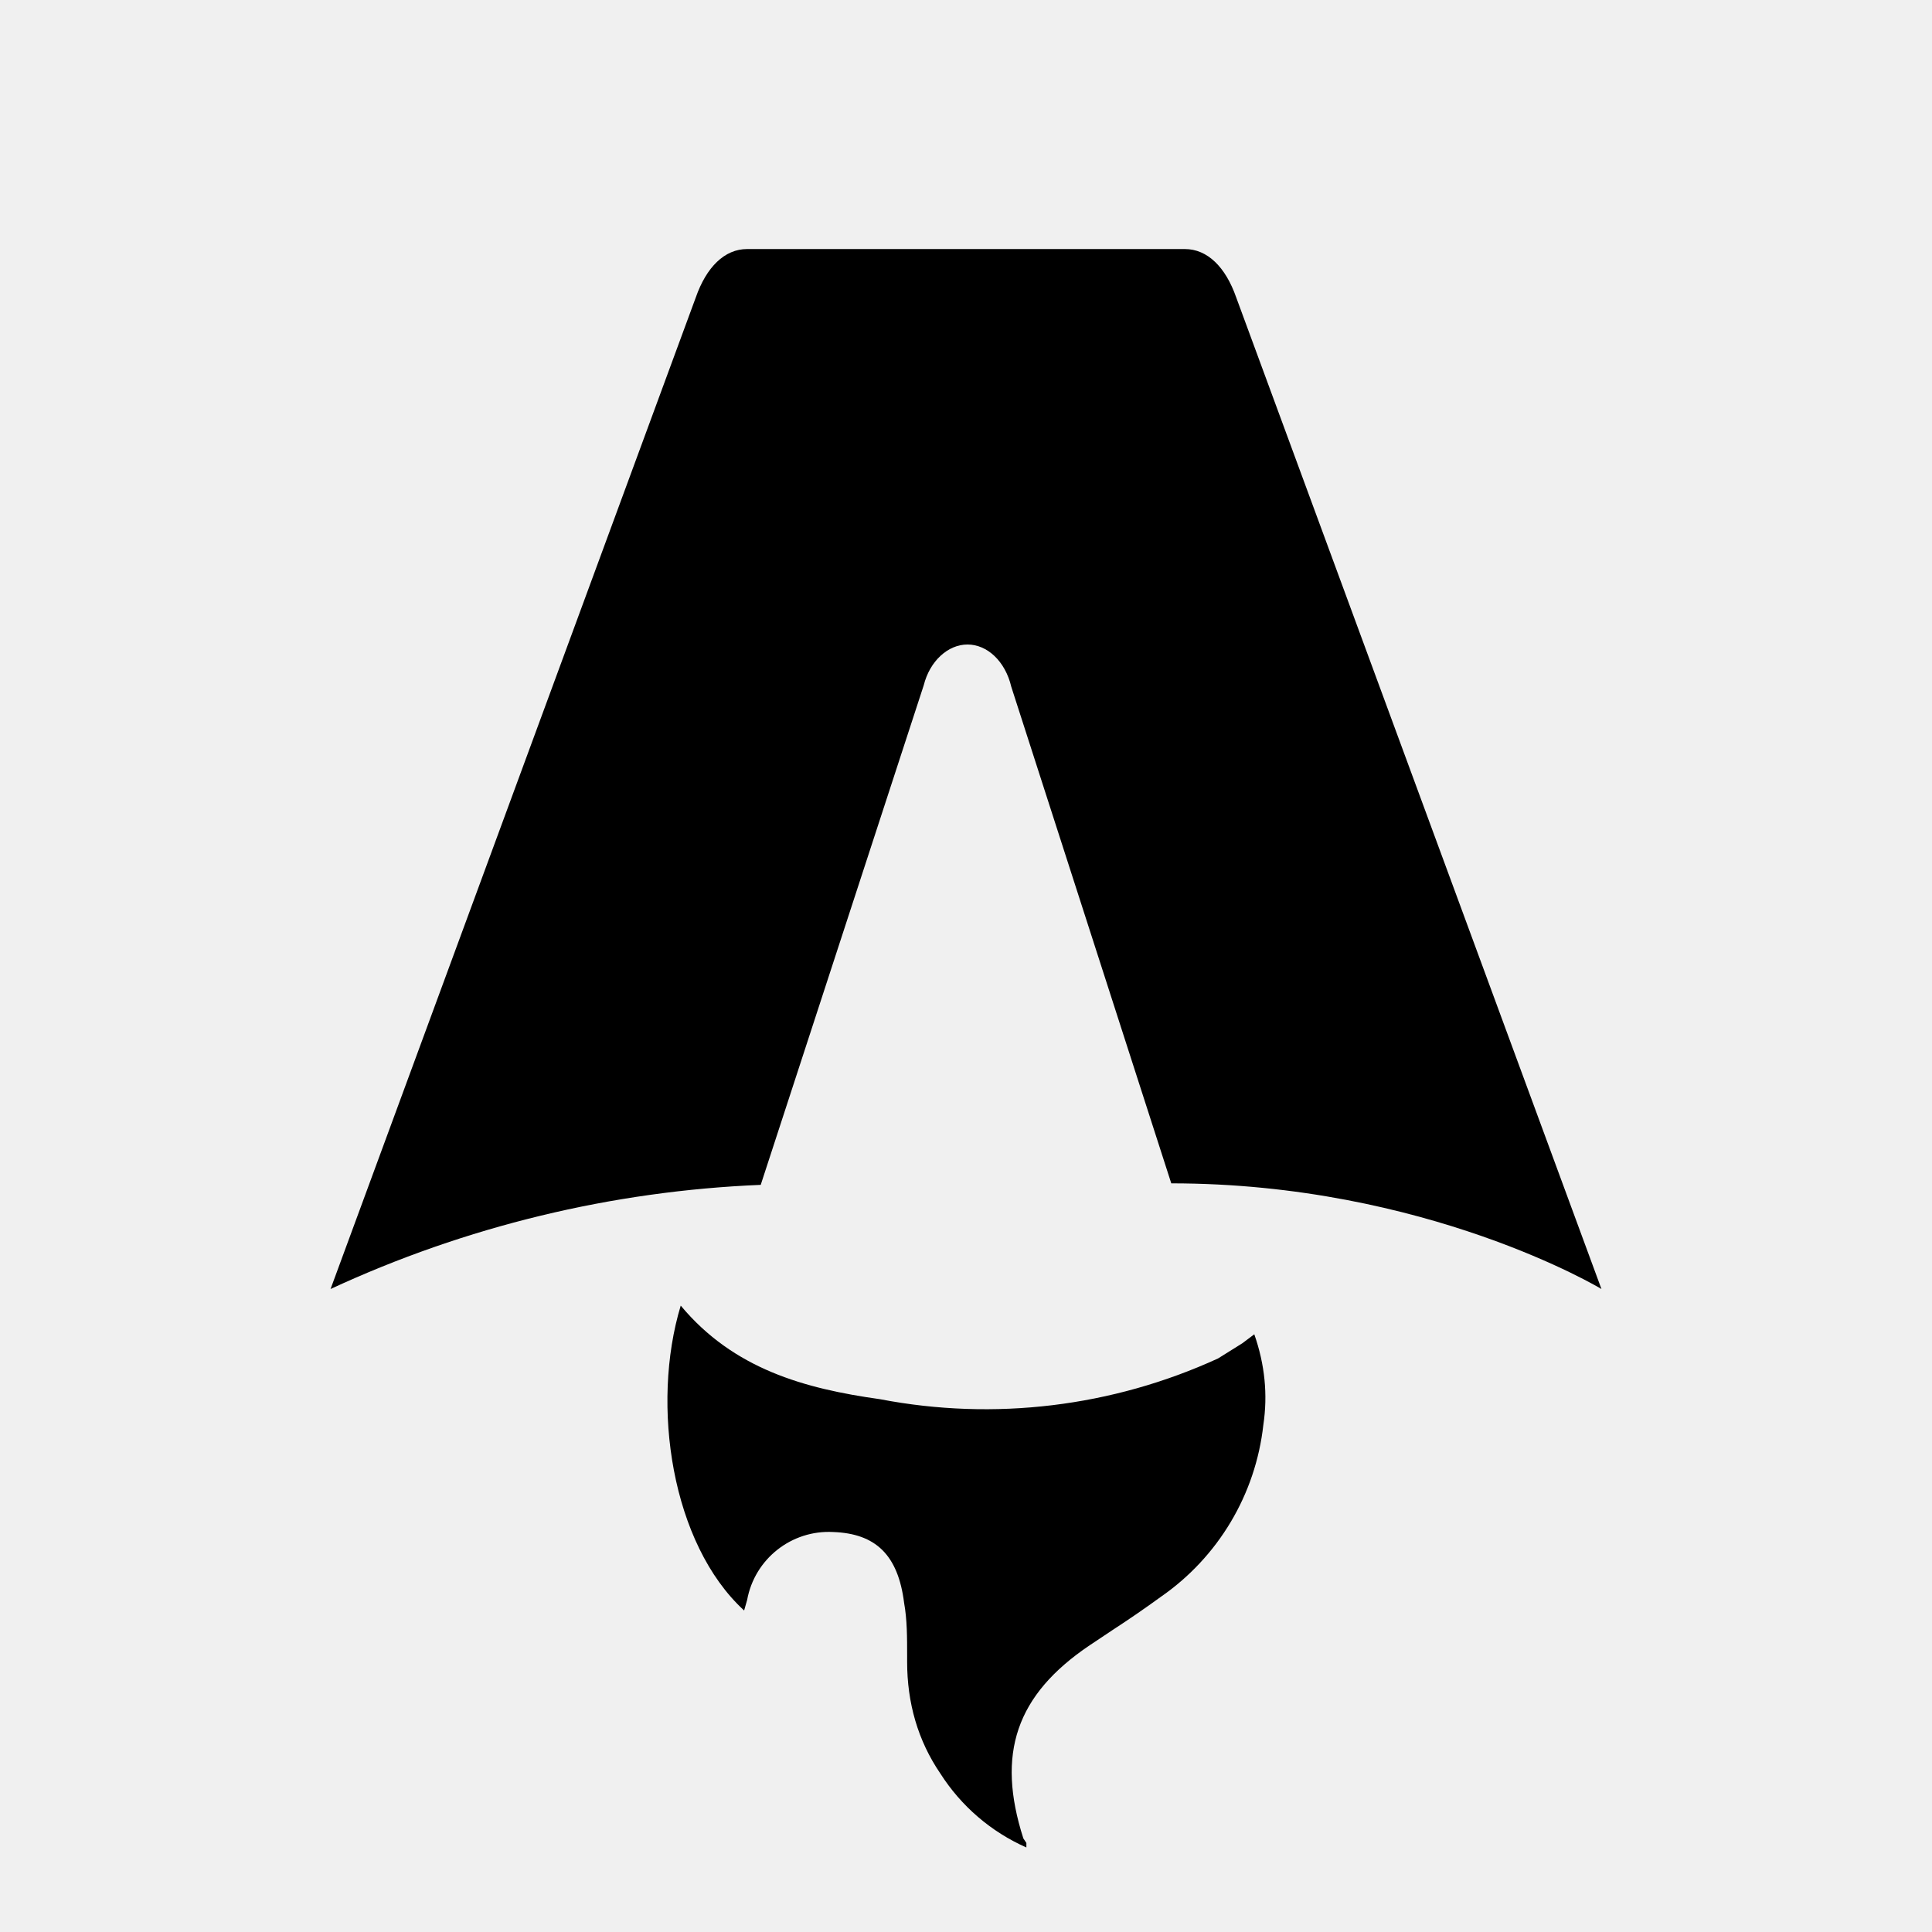
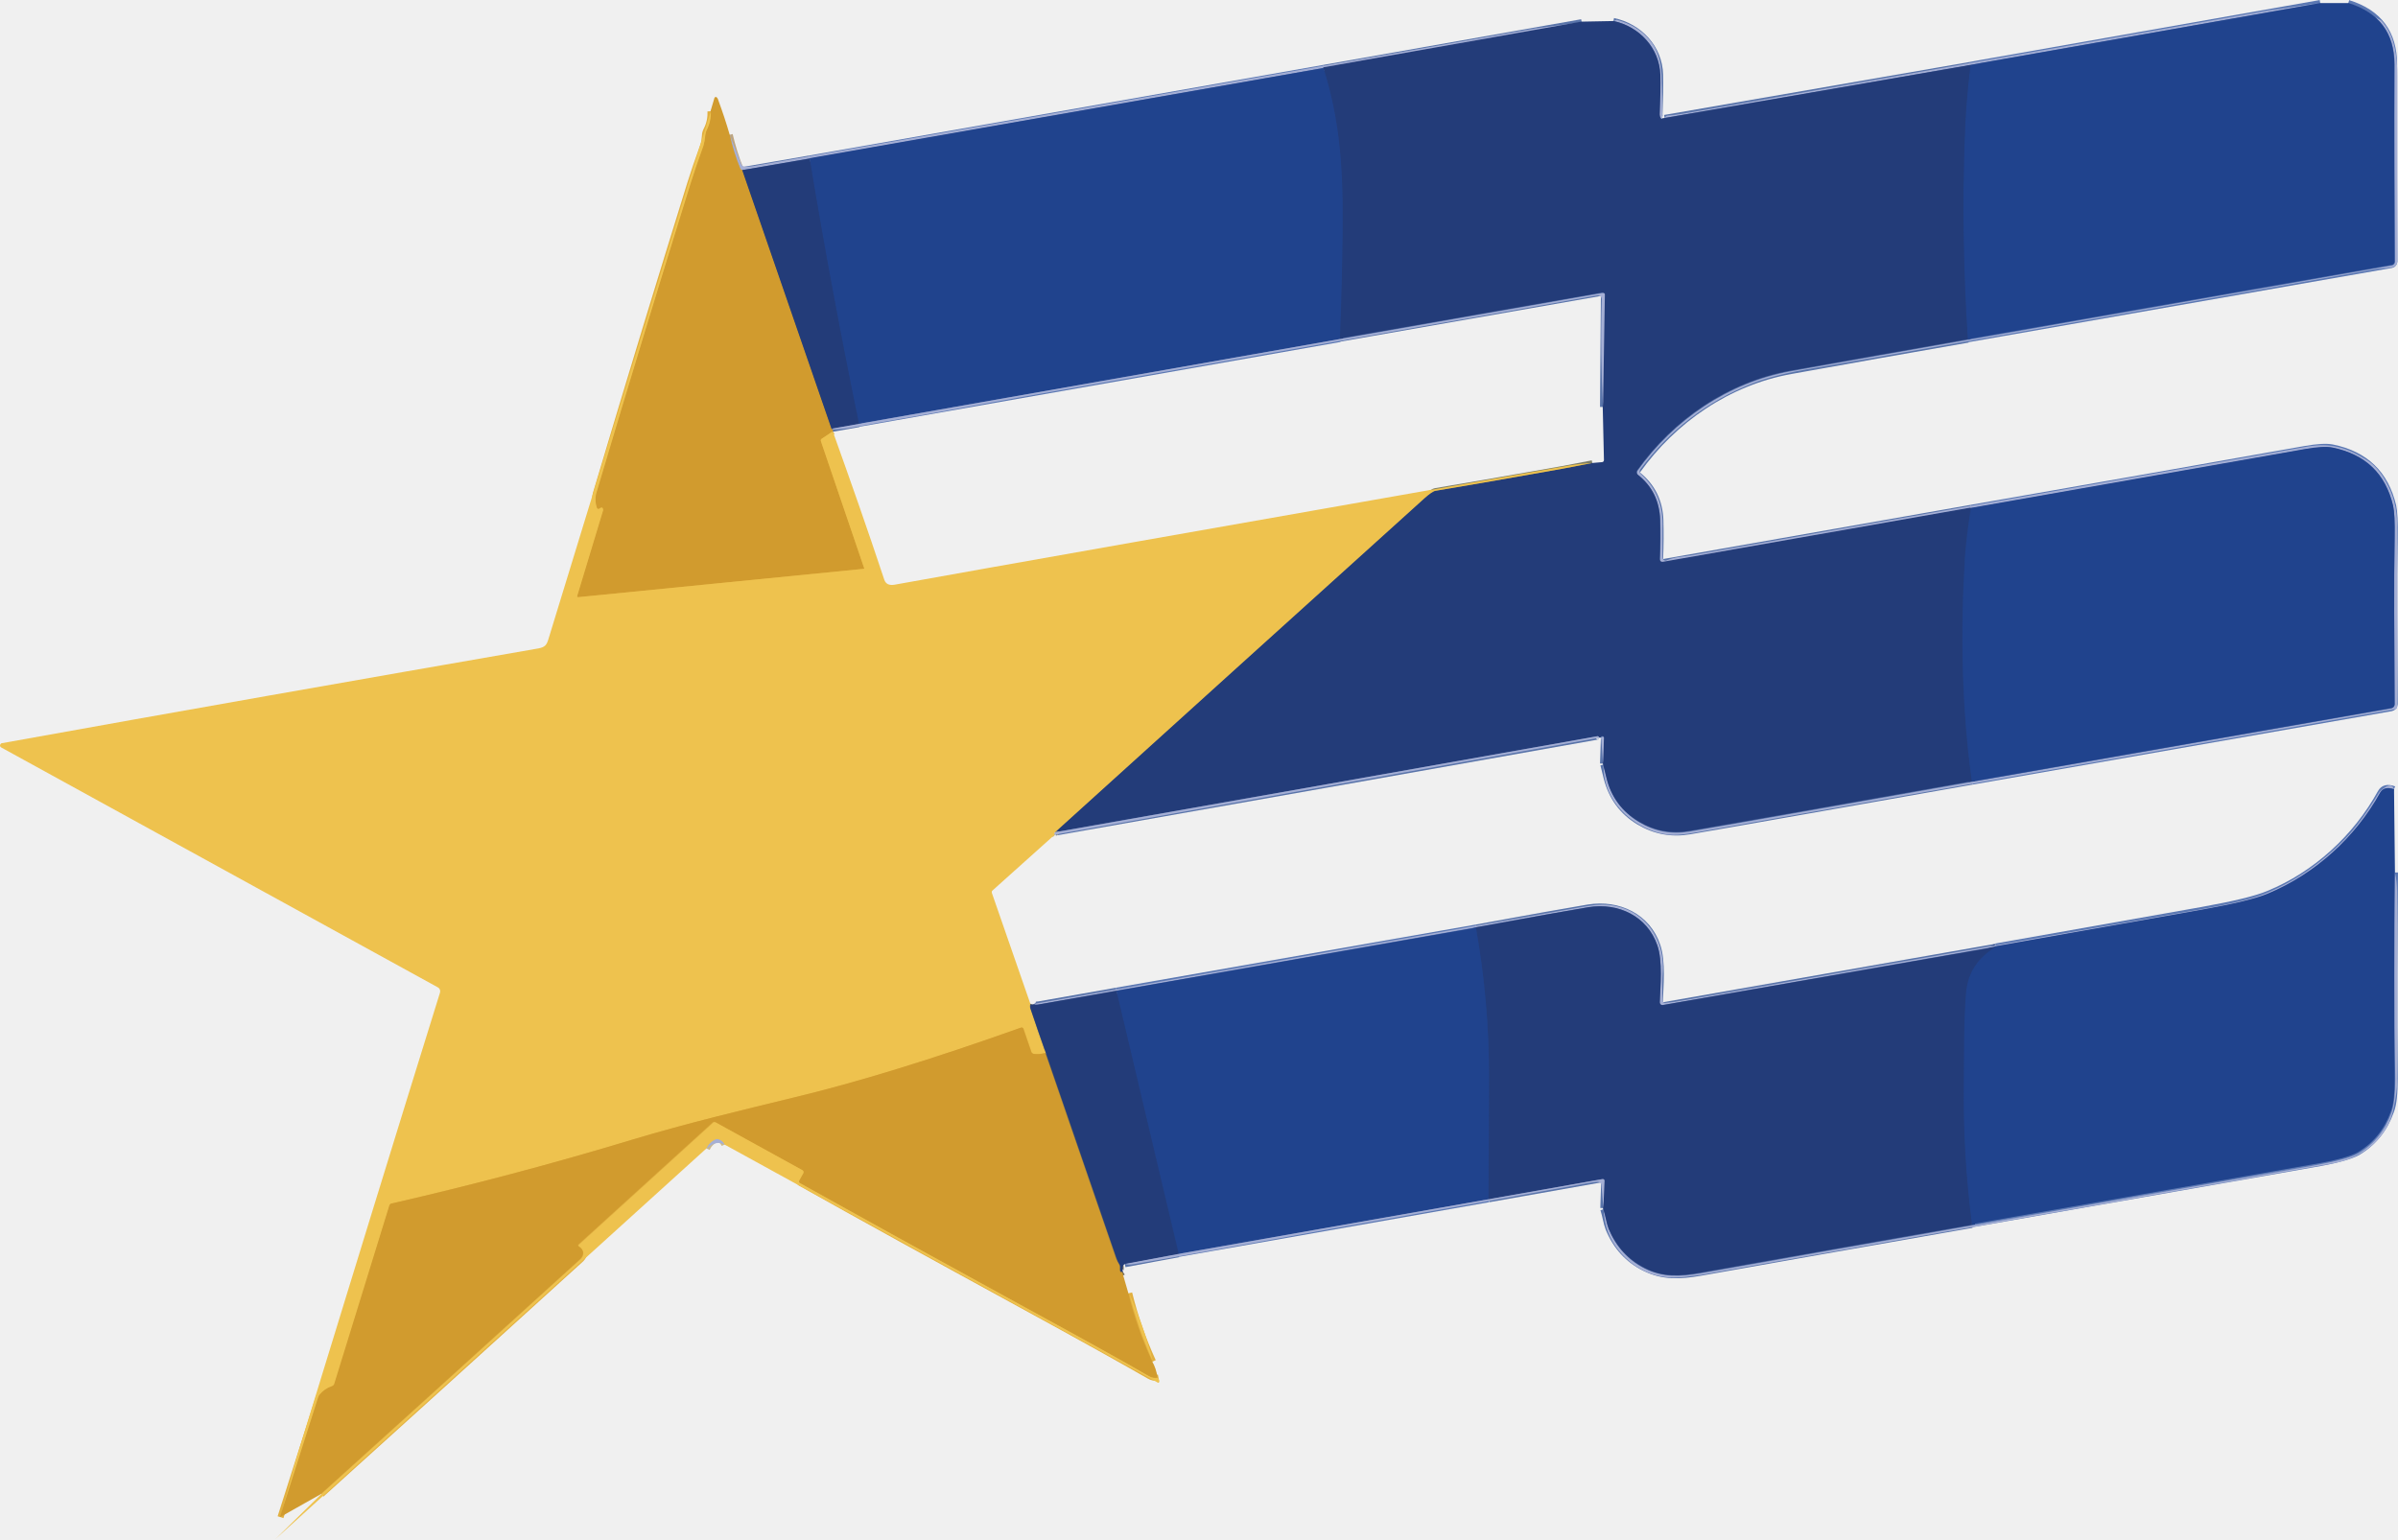
- <svg xmlns="http://www.w3.org/2000/svg" fill="none" viewBox="0 0 128 128">
-   <path d="M50.4 78.5a75.1 75.1 0 0 0-28.5 6.9l24.2-65.7c.7-2 1.9-3.2 3.4-3.2h29c1.5 0 2.7 1.2 3.4 3.2l24.2 65.7s-11.6-7-28.5-7L67 45.5c-.4-1.7-1.6-2.8-2.9-2.8-1.3 0-2.5 1.1-2.9 2.7L50.4 78.5Zm-1.1 28.2Zm-4.2-20.2c-2 6.6-.6 15.8 4.2 20.2a17.5 17.5 0 0 1 .2-.7 5.5 5.5 0 0 1 5.7-4.5c2.8.1 4.3 1.5 4.7 4.7.2 1.1.2 2.3.2 3.5v.4c0 2.7.7 5.2 2.2 7.4a13 13 0 0 0 5.7 4.9v-.3l-.2-.3c-1.8-5.6-.5-9.5 4.4-12.8l1.5-1a73 73 0 0 0 3.2-2.2 16 16 0 0 0 6.8-11.4c.3-2 .1-4-.6-6l-.8.6-1.6 1a37 37 0 0 1-22.4 2.7c-5-.7-9.7-2-13.2-6.2Z" />
-   <style>
-         path { fill: #000; }
-         @media (prefers-color-scheme: dark) {
-             path { fill: #FFF; }
-         }
-     </style>
+ <svg xmlns="http://www.w3.org/2000/svg" version="1.1" id="Layer_1" x="0px" y="0px" viewBox="0 0 786.4 504.9" style="enable-background:new 0 0 786.4 504.9;" xml:space="preserve">
+   <style type="text/css">
+ 	.st0{fill:none;stroke:#5974AA;stroke-width:2;}
+ 	.st1{fill:none;stroke:#5B78B3;stroke-width:2;}
+ 	.st2{fill:none;stroke:#214083;stroke-width:2;}
+ 	.st3{fill:none;stroke:#7D7E67;stroke-width:2;}
+ 	.st4{fill:none;stroke:#BCA582;stroke-width:2;}
+ 	.st5{fill:none;stroke:#C9B992;stroke-width:2;}
+ 	.st6{fill:none;stroke:#E1AF3F;stroke-width:2;}
+ 	.st7{fill:none;stroke:#716A57;stroke-width:2;}
+ 	.st8{fill:#A5AFD5;}
+ 	.st9{fill:#20438D;}
+ 	.st10{fill:#233C79;}
+ 	.st11{fill:#D19B2E;}
+ 	.st12{fill:#EEC24E;}
+ </style>
+   <path vector-effect="non-scaling-stroke" class="st0" d="M525.8,250.8c0.4,1.4,0.7,2.9,1.1,4.4c1.6,6.3,5.1,11.1,10.6,14.4  c5.2,3.1,10.7,4.1,16.6,3.1c18.7-3.2,49.5-8.7,92.6-16.3" />
+   <path vector-effect="non-scaling-stroke" class="st1" d="M646.7,256.4l137.5-24.1c0.6-0.1,1.1-0.7,1.1-1.3c-0.1-22.8-0.3-39,0-54.5  c0.1-5.3-0.1-8.8-0.5-10.6c-2.5-10.5-9.1-16.9-19.9-19.1c-2-0.4-5-0.2-9,0.5c-36.5,6.5-73,12.9-109.5,19.3" />
+   <path vector-effect="non-scaling-stroke" class="st0" d="M646.4,166.6l-101,17.8c-0.5,0.1-0.9-0.2-1-0.7c0-0.1,0-0.1,0-0.2  c0.2-4.7,0.2-9,0.1-12.9c-0.2-6.1-2.7-11.1-7.3-14.8c-0.4-0.3-0.5-1-0.2-1.4c11.9-16.7,29.8-29,50.3-32.7  c19.3-3.5,38.7-6.9,58.1-10.3" />
+   <path vector-effect="non-scaling-stroke" class="st1" d="M760.9,1c-43.7,7.7-79.5,14.1-107.5,19c-2.5,0.4-4.9,0.9-7.2,1.3" />
+   <path vector-effect="non-scaling-stroke" class="st1" d="M645.2,111.3l139.1-24.4c0.5-0.1,0.9-0.6,0.9-1.1  c-0.1-20.9-0.2-42.5-0.1-64.7c0-10.3-5-17-15-20.1" />
+   <path vector-effect="non-scaling-stroke" class="st0" d="M646.2,21.3L545.9,38.7" />
+   <path vector-effect="non-scaling-stroke" class="st2" d="M646.4,166.6c-1.1,6.8-1.7,12.4-2,16.6c-1.4,23.6-1.1,48.7,2.3,73.2" />
+   <path vector-effect="non-scaling-stroke" class="st0" d="M525.7,250.5l0.3-8.5c0-0.2-0.1-0.4-0.4-0.4c0,0,0,0-0.1,0  c-0.3,0-0.4,0.2-0.5,0.4" />
+   <path vector-effect="non-scaling-stroke" class="st0" d="M524.4,242c0-0.3-0.2-0.4-0.4-0.4c-59,10.5-118.3,21-177.9,31.5" />
+   <path vector-effect="non-scaling-stroke" class="st3" d="M346.1,273.1c40.6-36.7,81-73.3,121.2-109.6c1.6-1.5,2.8-2.3,3.6-2.4  c10.6-1.8,21.2-3.6,31.8-5.5c6.5-1.1,13-2.3,19.5-3.6" />
+   <path vector-effect="non-scaling-stroke" class="st0" d="M525.7,133.5l0.3-37c0-0.3-0.2-0.5-0.5-0.5c0,0-0.1,0-0.1,0l-86.1,15.1" />
+   <path vector-effect="non-scaling-stroke" class="st2" d="M439.4,111.2c0.5-12.2,0.8-24.2,1-36.1c0.2-18.7-0.7-35.2-6.3-52.9" />
+   <path vector-effect="non-scaling-stroke" class="st2" d="M645.2,111.3c-1.5-22.1-1.8-44.1-1-66c0.3-7.9,0.9-15.9,1.9-24" />
+   <path vector-effect="non-scaling-stroke" class="st1" d="M439.4,111.2l-157.7,27.8" />
+   <path vector-effect="non-scaling-stroke" class="st2" d="M281.7,139.1c-6-29-11.4-58-16.2-87.1" />
+   <path vector-effect="non-scaling-stroke" class="st0" d="M518.7,7.3c-28.2,5-56.4,10-84.7,15" />
+   <path vector-effect="non-scaling-stroke" class="st0" d="M545.1,38.8c-0.2,0.4-0.4,0.3-0.7-0.3c-0.2-0.3-0.2-0.6-0.2-1  c0.2-5.1,0.3-9.5,0.2-13c-0.2-8.8-6.8-15.8-15.3-17.6" />
+   <path vector-effect="non-scaling-stroke" class="st1" d="M434,22.3L265.5,52" />
+   <path vector-effect="non-scaling-stroke" class="st0" d="M265.5,52l-22,3.8" />
+   <path vector-effect="non-scaling-stroke" class="st4" d="M243.5,55.8c-0.4-0.1-0.6-0.2-0.7-0.4c-1.5-3.7-2.6-7.4-3.5-11.2" />
+   <path vector-effect="non-scaling-stroke" class="st5" d="M346.1,273.1c0.3-0.1,0.2,0-0.2,0.2c-0.1,0.1-0.2,0.2-0.1,0.4  c0,0.1,0.1,0.1,0.2,0.2" />
+   <path vector-effect="non-scaling-stroke" class="st3" d="M338,329.3c-0.2,0.6-0.2,1.1,0,1.6c1.6,4.8,3.3,9.7,5,14.5" />
+   <path vector-effect="non-scaling-stroke" class="st6" d="M343,345.4c-1.4,0.4-2.7,0.4-3.9,0.3c-0.3,0-0.6-0.3-0.7-0.6l-2.6-7.6  c-0.1-0.3-0.5-0.5-0.8-0.4c0,0,0,0,0,0c-28.9,10.3-53.8,18-74.8,23c-16.4,4-34.6,8.3-52.5,13.7c-26.4,8-52.8,14.9-79.1,21  c-0.3,0.1-0.6,0.3-0.7,0.6L109.8,454c-0.1,0.4-0.4,0.6-0.7,0.7c-1.7,0.5-3.1,1.5-4.1,2.8c-0.2,0.3-0.4,0.6-0.5,1l-12.5,39.2" />
+   <path vector-effect="non-scaling-stroke" class="st7" d="M243.5,55.8l29.3,84.9" />
+   <path vector-effect="non-scaling-stroke" class="st4" d="M272.7,140.7l0.4,0.3" />
+   <path vector-effect="non-scaling-stroke" class="st6" d="M273.1,141.5l-3.6,2.4c-0.3,0.2-0.4,0.5-0.3,0.8l14.2,41.7  c0,0.1,0,0.2-0.1,0.2c0,0,0,0,0,0l-93.7,9.3c-0.2,0-0.4-0.1-0.4-0.3c0,0,0-0.1,0-0.1l8.5-28.1c0-0.1,0-0.1,0-0.2  c0-0.8-0.4-0.9-1.3-0.3c-0.2,0.1-0.5,0.1-0.6-0.1c0,0,0-0.1-0.1-0.1c-0.7-1.8-0.7-3.6-0.1-5.4c10.8-36.3,21.1-70,30.8-101.2  c1-3.2,2.4-7.3,4.2-12.3c0.4-1,0.5-2.2,0.6-3.4c0-0.6,0.2-1.2,0.5-1.8c1-1.9,1.4-4,1.3-6.1" />
+   <path vector-effect="non-scaling-stroke" class="st0" d="M281.7,139.1l-9,1.6" />
+   <path vector-effect="non-scaling-stroke" class="st6" d="M370.3,424.2c1.9,7.8,4.5,15.2,7.8,22.4" />
+   <path vector-effect="non-scaling-stroke" class="st6" d="M379.9,451.9c-1.1,0.2-2.1,0-3.1-0.6c-7.3-4.2-21.4-12.1-42.3-23.5  c-29.1-15.9-53.1-29.1-72.1-39.8c-0.3-0.2-0.4-0.5-0.2-0.8l1.4-2.5c0.2-0.3,0.1-0.7-0.3-0.9l-28.5-15.7c-0.3-0.2-0.6-0.1-0.8,0.1  l-44,40c-0.2,0.1-0.2,0.4,0,0.5c0,0,0.1,0.1,0.1,0.1c1.7,1,1.9,2.8,0.5,4.2c-33,30-61.4,55.7-85.2,77.2" />
+   <path vector-effect="non-scaling-stroke" class="st0" d="M386.6,411.4l-17.7,3.3" />
+   <path vector-effect="non-scaling-stroke" class="st7" d="M368.3,417.3c-0.6,0.4-0.9-0.2-0.8-1.7c0-0.3-0.1-0.6-0.3-0.9  c-0.4-0.5-0.7-1.2-1-2.1c-7.7-22.4-15.4-44.7-23.1-67.1" />
+   <path vector-effect="non-scaling-stroke" class="st5" d="M237.6,375.5c-0.4-0.9-1-1.5-1.9-1.7c-0.3-0.1-0.6-0.1-0.9,0  c-1.4,0.6-2.4,1.7-3,3" />
+   <path vector-effect="non-scaling-stroke" class="st1" d="M488.1,393.4l-101.5,17.9" />
+   <path vector-effect="non-scaling-stroke" class="st2" d="M386.6,411.4L366.1,325" />
+   <path vector-effect="non-scaling-stroke" class="st1" d="M785.1,258.9c-2.1-0.8-3.6-0.4-4.4,1.1c-8.1,14.7-21.2,26.8-36.8,33.2  c-4,1.7-11.2,3.4-21.7,5.3c-22.6,4-45.2,8-67.7,12" />
+   <path vector-effect="non-scaling-stroke" class="st0" d="M654.5,310.6l-109.2,19.2c-0.5,0.1-0.9-0.2-1-0.7c0-0.1,0-0.1,0-0.2  c0.2-5.3,1-13.5-0.8-18.7c-3.2-9.5-12.7-14.1-22.6-12.5c-6.1,1-18.4,3.2-36.9,6.6" />
+   <path vector-effect="non-scaling-stroke" class="st1" d="M484,304.3L366.1,325" />
+   <path vector-effect="non-scaling-stroke" class="st0" d="M366.1,325c-8.4,1.5-16.9,3-25.5,4.5c-0.8,0.1-1.3,0.1-1.5-0.1" />
+   <path vector-effect="non-scaling-stroke" class="st0" d="M525.8,396.3l0.3-8.9c0-0.3-0.2-0.6-0.5-0.6c0,0-0.1,0-0.1,0l-37.3,6.6" />
+   <path vector-effect="non-scaling-stroke" class="st2" d="M488.1,393.4c0.1-13.6,0.2-27.1,0.2-40.6c0-16.1-1.4-32.3-4.3-48.6" />
+   <path vector-effect="non-scaling-stroke" class="st1" d="M785.4,286.2c-0.2,22.5-0.3,45.1-0.1,67.5c0,4.9-0.3,8.5-1.2,10.8  c-2.1,5.9-5.7,10.4-10.9,13.5c-2.3,1.3-7.2,2.7-15,4c-37.2,6.5-74.4,13.1-111.6,19.6" />
+   <path vector-effect="non-scaling-stroke" class="st2" d="M646.7,401.8c-2-15.3-2.9-30.6-2.7-46c0.1-7.2-0.1-19.7,0.7-29.8  c0.5-6.7,3.8-11.9,9.8-15.4" />
+   <path vector-effect="non-scaling-stroke" class="st0" d="M525.8,396.7c0.7,2.1,1,4.5,1.7,6.3c2.4,5.9,6.4,10.3,11.9,13  c5.9,2.9,11.4,2.7,18.3,1.5c29.7-5.3,59.4-10.5,89-15.7" />
+   <path class="st8" d="M780.9,6.7c4.5,4.8,5.3,12.1,5.3,18.5c0,26,0,46.2,0,60.5c0,0.9-0.6,1.6-1.4,1.9C783,88,781,88,779,88.3  c-112.6,19.9-173.7,30.7-183.2,32.3c-9.2,1.5-16.1,3.2-20.9,5.1c-15.1,5.9-27.4,15.4-37,28.3c-0.3,0.5-0.3,1.1,0.2,1.5  c5.3,4.8,7.4,10.6,7.1,17.8c0,0.9,0,4.1,0,9.6c0,0.6,0.5,1,1,1c0.1,0,0.3,0,0.4-0.1c2.6-1.1,5.2-1.2,8.4-1.7  c54.2-9.6,121.4-21.5,201.7-35.6c7.6-1.3,12.9,0.3,19.3,4.3c2.5,1.5,4.6,3.9,6.4,7.1c2.5,4.4,3.7,9.1,3.7,14  c0.1,18.8,0.1,38.8,0,60.1c0,0.3-0.2,0.6-0.5,0.6c-93.9,16.6-169.1,29.8-225.6,39.8c-4.1,0.7-8.9,1.8-12.8,1.4  c-4.3-0.5-8.3-2.1-12.1-4.9c-6.1-4.6-9.2-10.6-9.3-18c0.4,1.4,0.7,2.9,1.1,4.4c1.6,6.3,5.1,11.1,10.6,14.4  c5.2,3.1,10.7,4.1,16.6,3.1c18.7-3.2,49.5-8.7,92.6-16.3l137.5-24.1c0.6-0.1,1.1-0.7,1.1-1.3c-0.1-22.8-0.3-39,0-54.5  c0.1-5.3-0.1-8.8-0.5-10.6c-2.5-10.5-9.1-16.9-19.9-19.1c-2-0.4-5-0.2-9,0.5c-36.5,6.5-73,12.9-109.5,19.3l-101,17.8  c-0.5,0.1-0.9-0.2-1-0.7c0-0.1,0-0.1,0-0.2c0.2-4.7,0.2-9,0.1-12.9c-0.2-6.1-2.7-11.1-7.3-14.8c-0.4-0.3-0.5-1-0.2-1.4  c11.9-16.7,29.8-29,50.3-32.7c19.3-3.5,38.7-6.9,58.1-10.3l139.1-24.4c0.5-0.1,0.9-0.6,0.9-1.1c-0.1-20.9-0.2-42.5-0.1-64.7  c0-10.3-5-17-15-20.1" />
+   <path class="st8" d="M760.9,1c-43.7,7.7-79.5,14.1-107.5,19c-2.5,0.4-4.9,0.9-7.2,1.3L545.9,38.7c0.3-0.5,0.6-0.8,1.2-0.8  c1.2-0.1,2.8-0.3,4.7-0.6c111.5-19.6,175.5-31,192.2-33.9" />
+   <path class="st9" d="M770.2,1c10,3.1,15,9.8,15,20.1c-0.1,22.2,0,43.8,0.1,64.7c0,0.5-0.4,1-0.9,1.1l-139.1,24.4  c-1.5-22.1-1.8-44.1-1-66c0.3-7.9,0.9-15.9,1.9-24c2.3-0.4,4.7-0.9,7.2-1.3c28-4.9,63.9-11.3,107.5-19" />
+   <path class="st8" d="M530.2,6.5c4.5,1.2,8.1,3.4,10.7,6.5c2.5,2.9,3.8,6.8,4,11.5c0.2,4.7,0.2,9.5,0.2,14.3  c-0.2,0.4-0.4,0.3-0.7-0.3c-0.2-0.3-0.2-0.6-0.2-1c0.2-5.1,0.3-9.5,0.2-13c-0.2-8.8-6.8-15.8-15.3-17.6" />
+   <path class="st8" d="M518.7,7.3c-28.2,5-56.4,10-84.7,15L265.5,52l-22,3.8c-0.4-0.1-0.6-0.2-0.7-0.4c-1.5-3.7-2.6-7.4-3.5-11.2  l3.8,9.6c0.2,0.6,0.8,0.9,1.4,0.9c0.7,0,1.5-0.1,2.4-0.2c48-8.4,133.6-23.5,256.7-45.2" />
+   <path class="st10" d="M529.2,6.9c8.4,1.8,15,8.9,15.3,17.6c0.1,3.5,0,7.9-0.2,13c0,0.3,0.1,0.7,0.2,1c0.3,0.6,0.5,0.7,0.7,0.3  l0.7-0.1l100.3-17.4c-1,8.1-1.7,16.2-1.9,24c-0.8,21.9-0.4,43.9,1,66c-19.4,3.4-38.7,6.9-58.1,10.3c-20.5,3.7-38.4,16-50.3,32.7  c-0.3,0.4-0.2,1.1,0.2,1.4c4.7,3.7,7.1,8.6,7.3,14.8c0.1,3.9,0.1,8.2-0.1,12.9c0,0.5,0.3,0.9,0.8,0.9c0.1,0,0.1,0,0.2,0l101-17.8  c-1.1,6.8-1.7,12.4-2,16.6c-1.4,23.6-1.1,48.7,2.3,73.2c-43,7.6-73.9,13.1-92.6,16.3c-5.9,1-11.4,0-16.6-3.1  c-5.5-3.3-9.1-8.1-10.6-14.4c-0.4-1.5-0.7-2.9-1.1-4.4c0-0.1,0-0.2-0.1-0.3l0.3-8.5c0-0.2-0.1-0.4-0.4-0.4c0,0,0,0-0.1,0  c-0.3,0-0.4,0.2-0.5,0.4l-0.7,0c0-0.3-0.2-0.4-0.4-0.4c-59,10.5-118.3,21-177.9,31.5c40.6-36.7,81-73.3,121.2-109.6  c1.6-1.5,2.8-2.3,3.6-2.4c10.6-1.8,21.2-3.6,31.8-5.5c6.5-1.1,13-2.3,19.5-3.6l3.4-0.3c0.3,0,0.6-0.3,0.6-0.7l-0.4-17.4l0.3-37  c0-0.3-0.2-0.5-0.5-0.5c0,0-0.1,0-0.1,0l-86.1,15.1c0.5-12.2,0.8-24.2,1-36.1c0.2-18.7-0.7-35.2-6.3-52.9c28.3-5,56.5-10,84.7-15" />
+   <path class="st9" d="M439.4,111.2l-157.7,27.8c-6-29-11.4-58-16.2-87.1L434,22.3c5.6,17.7,6.5,34.1,6.3,52.9  C440.2,87,439.9,99.1,439.4,111.2z" />
+   <path class="st11" d="M239.3,44.2c0.8,3.8,2,7.6,3.5,11.2c0.1,0.2,0.3,0.3,0.7,0.4l29.3,84.9l0.4,0.3l-0.1,0.5l-3.6,2.4  c-0.3,0.2-0.4,0.5-0.3,0.8l14.2,41.7c0,0.1,0,0.2-0.1,0.2c0,0,0,0,0,0l-93.7,9.3c-0.2,0-0.4-0.1-0.4-0.3c0,0,0-0.1,0-0.1l8.5-28.1  c0-0.1,0-0.1,0-0.2c0-0.8-0.4-0.9-1.3-0.3c-0.2,0.1-0.5,0.1-0.6-0.1c0,0,0-0.1-0.1-0.1c-0.7-1.8-0.7-3.6-0.1-5.4  c10.8-36.3,21.1-70,30.8-101.2c1-3.2,2.4-7.3,4.2-12.3c0.4-1,0.5-2.2,0.6-3.4c0-0.6,0.2-1.2,0.5-1.8c1-1.9,1.4-4,1.3-6.1l1.3-4.4  c0.1-0.2,0.3-0.3,0.5-0.3c0.1,0,0.1,0,0.2,0.1c0.2,0.2,0.4,0.4,0.5,0.8C236.9,36.5,238.2,40.4,239.3,44.2z" />
+   <path class="st12" d="M97.1,478.7c17.4-56.7,33.1-107.8,47.2-153.1c0.2-0.7-0.1-1.4-0.7-1.7L0.4,245.2c-0.4-0.2-0.5-0.7-0.3-1  c0.1-0.2,0.3-0.4,0.5-0.4c58.2-10.5,116.8-20.8,176-31.1c2.1-0.4,2.7-1.1,3.3-3.2c15.2-49.7,29.6-96.7,43.2-140.7  c3.3-10.7,6.6-21.5,10-32.3c0.1,2.1-0.3,4.1-1.3,6.1c-0.3,0.6-0.4,1.2-0.5,1.8c-0.1,1.2-0.3,2.3-0.6,3.4c-1.8,5-3.2,9.1-4.2,12.3  c-9.7,31.1-20,64.8-30.8,101.2c-0.6,1.8-0.5,3.7,0.1,5.4c0.1,0.2,0.3,0.3,0.6,0.3c0,0,0.1,0,0.1-0.1c0.8-0.6,1.2-0.5,1.3,0.3  c0,0.1,0,0.1,0,0.2l-8.5,28.1c-0.1,0.2,0.1,0.4,0.2,0.4c0,0,0.1,0,0.1,0l93.7-9.3c0.1,0,0.2-0.1,0.1-0.2c0,0,0,0,0,0l-14.2-41.7  c-0.1-0.3,0-0.6,0.3-0.8l3.6-2.4c5.8,16.2,11.5,32.4,16.9,48.7c0.5,1.4,1.6,1.9,3.4,1.6c33.2-6,107-19,221.2-39.1  c2.5-0.4,5-0.7,7.5-0.8c-6.5,1.3-13,2.5-19.5,3.6c-10.6,1.9-21.2,3.7-31.8,5.5c-0.7,0.1-1.9,0.9-3.6,2.4  c-40.3,36.4-80.7,72.9-121.2,109.6c0.3-0.1,0.2,0-0.2,0.2c-0.1,0.1-0.2,0.2-0.1,0.4c0,0.1,0.1,0.1,0.2,0.2l-20.4,18.3  c-0.3,0.2-0.3,0.6-0.2,0.9l12.6,36.3c-0.2,0.6-0.2,1.1,0,1.6c1.6,4.8,3.3,9.7,5,14.5c-1.4,0.4-2.7,0.4-3.9,0.3  c-0.3,0-0.6-0.3-0.7-0.6l-2.6-7.6c-0.1-0.3-0.5-0.5-0.8-0.4c0,0,0,0,0,0c-28.9,10.3-53.8,18-74.8,23c-16.4,4-34.6,8.3-52.5,13.7  c-26.4,8-52.8,14.9-79.1,21c-0.3,0.1-0.6,0.3-0.7,0.6L109.8,454c-0.1,0.4-0.4,0.6-0.7,0.7c-1.7,0.5-3.1,1.5-4.1,2.8  c-0.2,0.3-0.4,0.6-0.5,1l-12.5,39.2" />
+   <path class="st10" d="M265.5,52c4.8,29.1,10.2,58.1,16.2,87.1l-9,1.6l-29.3-84.9L265.5,52z" />
+   <path class="st8" d="M525.7,133.5c-0.6-11.3-0.8-23.1-0.4-35.3c0-0.7-0.6-1.3-1.3-1.3c-0.1,0-0.2,0-0.2,0  c-6.5,1.2-12.4,2.2-17.9,3.2c-61.9,10.9-119,21-171.2,30.2c-3.3,0.6-11.2,2-23.6,4.3c-10.1,1.9-20.3,3.5-30.3,5.4  c-2.5,0.5-5,0.8-7.5,0.9l-0.4-0.3l9-1.6l157.7-27.8l86.1-15.1c0.3,0,0.5,0.1,0.6,0.4c0,0,0,0.1,0,0.1L525.7,133.5z" />
+   <path class="st9" d="M646.7,256.4c-3.4-24.5-3.7-49.6-2.3-73.2c0.3-4.3,0.9-9.8,2-16.6c36.5-6.4,73-12.9,109.5-19.3  c4-0.7,7-0.9,9-0.5c10.8,2.2,17.4,8.5,19.9,19.1c0.4,1.8,0.6,5.3,0.5,10.6c-0.3,15.4-0.1,31.7,0,54.5c0,0.7-0.5,1.2-1.1,1.3  L646.7,256.4z" />
+   <path class="st8" d="M525.7,250.5l-0.6-8.4c0.1-0.3,0.2-0.4,0.5-0.4c0.2,0,0.4,0.1,0.4,0.3c0,0,0,0,0,0.1L525.7,250.5z" />
+   <path class="st8" d="M524.4,242L346,273.8c-0.1-0.1-0.1-0.2-0.2-0.2c-0.1-0.1,0-0.3,0.1-0.4c0.4-0.2,0.4-0.3,0.2-0.2  c59.6-10.5,118.9-21,177.9-31.5C524.3,241.6,524.4,241.7,524.4,242z" />
+   <path class="st8" d="M785.1,258.9c-2.1-0.8-3.6-0.4-4.4,1.1c-8.1,14.7-21.2,26.8-36.8,33.2c-4,1.7-11.2,3.4-21.7,5.3  c-22.6,4-45.2,8-67.7,12l-109.2,19.2c-0.5,0.1-0.9-0.2-1-0.7c0-0.1,0-0.1,0-0.2c0.2-5.3,1-13.5-0.8-18.7  c-3.2-9.5-12.7-14.1-22.6-12.5c-6.1,1-18.4,3.2-36.9,6.6L366.1,325c-8.4,1.5-16.9,3-25.5,4.5c-0.8,0.1-1.3,0.1-1.5-0.1  c0.2-0.1,0.4-0.2,0.6-0.2c17.8-3.1,76.5-13.5,176.4-31.2c4.3-0.8,7.1-1.2,8.4-1.2c12.7-0.6,21.5,9.5,20.8,21.8  c-0.2,2.8-0.2,6-0.1,9.7c0,0.4,0.4,0.7,0.8,0.7c0,0,0,0,0.1,0c2.1-0.2,4.1-0.5,6.1-0.9c40.5-7.2,96.9-17.1,169-29.7  c10.1-1.8,17.1-3.5,21.2-5.1c10-4,18.9-10.1,26.8-18.3c3.6-3.7,7.2-8.7,10.9-14.9c0.2-0.3,0.4-0.5,0.6-0.7  C783.1,257.2,784.6,257.2,785.1,258.9z" />
+   <path class="st9" d="M785.1,258.9l0.3,27.3c-0.2,22.5-0.3,45.1-0.1,67.5c0,4.9-0.3,8.5-1.2,10.8c-2.1,5.9-5.7,10.4-10.9,13.5  c-2.3,1.3-7.2,2.7-15,4c-37.2,6.5-74.4,13.1-111.6,19.6c-2-15.3-2.9-30.6-2.7-46c0.1-7.2-0.1-19.7,0.7-29.8  c0.5-6.7,3.8-11.9,9.8-15.4c22.5-4,45.1-8,67.7-12c10.5-1.9,17.7-3.6,21.7-5.3c15.5-6.5,28.7-18.5,36.8-33.2  C781.5,258.5,783,258.2,785.1,258.9z" />
+   <path class="st8" d="M785.4,286.2c0.5,2.1,0.7,4.3,0.7,6.6c0,28.5,0,49.5,0,62.8c0,1.4-0.3,3.9-1,7.3c-1.9,10.4-9.8,16.9-20.4,18.8  c-117.9,20.8-186.8,33-206.8,36.5c-0.7,0.1-2.5,0.3-5.5,0.7c-8.7,1-15.9-1.9-21.4-8.5c-3.2-3.8-4.9-8.3-5.1-13.5  c0.7,2.1,1,4.5,1.7,6.3c2.4,5.9,6.4,10.3,11.9,13c5.9,2.9,11.4,2.7,18.3,1.5c29.7-5.3,59.4-10.5,89-15.7  c37.2-6.6,74.4-13.1,111.6-19.6c7.7-1.4,12.7-2.7,15-4c5.2-3.1,8.8-7.6,10.9-13.5c0.8-2.3,1.2-5.9,1.2-10.8  C785.1,331.3,785.2,308.7,785.4,286.2z" />
+   <path class="st10" d="M654.5,310.6c-6,3.6-9.3,8.7-9.8,15.4c-0.8,10.1-0.6,22.6-0.7,29.8c-0.2,15.4,0.7,30.7,2.7,46  c-29.6,5.2-59.3,10.4-89,15.7c-6.9,1.2-12.4,1.5-18.3-1.5c-5.5-2.8-9.4-7.1-11.9-13c-0.7-1.8-1-4.2-1.7-6.3c-0.1,0.1-0.1,0-0.1-0.4  l0.3-8.9c0-0.3-0.2-0.6-0.5-0.6c0,0-0.1,0-0.1,0l-37.3,6.6c0.1-13.6,0.2-27.1,0.2-40.6c0-16.1-1.4-32.3-4.3-48.6  c18.5-3.4,30.8-5.6,36.9-6.6c9.9-1.6,19.3,3,22.6,12.5c1.8,5.1,1,13.4,0.8,18.7c0,0.5,0.4,0.9,0.8,0.9c0.1,0,0.1,0,0.2,0  L654.5,310.6z" />
+   <path class="st9" d="M488.1,393.4l-101.5,17.9L366.1,325L484,304.3c2.9,16.3,4.3,32.4,4.3,48.6C488.3,366.3,488.2,379.8,488.1,393.4  z" />
+   <path class="st10" d="M366.1,325l20.4,86.4l-17.7,3.3c-0.6,0.3-0.8,1.2-0.6,2.6c-0.6,0.4-0.9-0.2-0.8-1.7c0-0.3-0.1-0.6-0.3-0.9  c-0.4-0.5-0.7-1.2-1-2.1c-7.7-22.4-15.4-44.7-23.1-67.1c-1.7-4.8-3.4-9.7-5-14.5c-0.2-0.5-0.2-1,0-1.6c0.2,0.2,0.5,0.2,1.1,0  c0.2,0.2,0.8,0.3,1.5,0.1C349.2,328,357.7,326.5,366.1,325z" />
+   <path class="st11" d="M91.8,497.7l12.5-39.2c0.1-0.4,0.3-0.7,0.5-1c1.1-1.3,2.4-2.2,4.1-2.8c0.3-0.1,0.6-0.4,0.7-0.7l18.1-58.6  c0.1-0.3,0.4-0.6,0.7-0.6c26.3-6,52.7-13,79.1-21c18-5.4,36.1-9.7,52.5-13.7c20.9-5,45.9-12.7,74.8-23c0.3-0.1,0.7,0,0.8,0.4  c0,0,0,0,0,0l2.6,7.6c0.1,0.3,0.4,0.5,0.7,0.6c1.2,0.2,2.5,0.1,3.9-0.3c7.7,22.4,15.4,44.8,23.1,67.1c0.3,0.9,0.7,1.6,1,2.1  c0.2,0.3,0.3,0.6,0.3,0.9c-0.1,1.5,0.2,2.1,0.8,1.7l2,6.9c1.9,7.8,4.5,15.2,7.8,22.4c0.9,1.6,1.5,3.3,1.8,5.4  c-1.1,0.2-2.1,0-3.1-0.6c-7.3-4.2-21.4-12.1-42.3-23.5c-29.1-15.9-53.1-29.1-72.1-39.8c-0.3-0.2-0.4-0.5-0.2-0.8l1.4-2.5  c0.2-0.3,0.1-0.7-0.3-0.9l-28.5-15.7c-0.3-0.2-0.6-0.1-0.8,0.1l-44,40c-0.2,0.1-0.2,0.4,0,0.5c0,0,0.1,0.1,0.1,0.1  c1.7,1,1.9,2.8,0.5,4.2c-33,30-61.4,55.7-85.2,77.2" />
+   <path class="st12" d="M105.2,490.3c23.8-21.5,52.2-47.2,85.2-77.2c1.4-1.3,1.2-3.2-0.5-4.2c-0.2-0.1-0.2-0.3-0.1-0.5  c0,0,0-0.1,0.1-0.1l44-40c0.2-0.2,0.6-0.2,0.8-0.1l28.5,15.7c0.3,0.2,0.4,0.5,0.3,0.9l-1.4,2.5c-0.2,0.3,0,0.7,0.2,0.8  c19,10.6,43.1,23.9,72.1,39.8c20.9,11.4,35,19.2,42.3,23.5c1,0.6,2,0.8,3.1,0.6c0.2,0.5,0.4,0.9,0.4,1.2c0,0.2-0.2,0.4-0.4,0.4  c-0.1,0-0.2,0-0.2-0.1l-142.1-78.1c-0.4-0.9-1-1.5-1.9-1.7c-0.3-0.1-0.6-0.1-0.9,0c-1.4,0.6-2.4,1.7-3,3L90.3,504.9" />
+   <path class="st8" d="M237.6,375.5c-1.8-1.1-3.8-0.6-5.9,1.3c0.6-1.4,1.7-2.4,3-3c0.3-0.1,0.6-0.2,0.9,0  C236.5,374,237.2,374.6,237.6,375.5z" />
+   <path class="st8" d="M525.8,396.3l-0.6-7.5c0-0.6-0.6-1.1-1.2-1.1c-0.8,0-2.1,0.2-3.8,0.5c-20.2,3.7-48.3,8.7-84.1,15  c-16.9,3-43,7.9-64.3,11.5c-1.1,0.2-2.1,0.2-2.8-0.1l17.7-3.3l101.5-17.9l37.3-6.6c0.3-0.1,0.6,0.1,0.7,0.4c0,0,0,0.1,0,0.1  L525.8,396.3z" />
+   <path class="st12" d="M378.1,446.6c-3.3-7.2-5.8-14.7-7.8-22.4C373.5,431.5,376.1,438.9,378.1,446.6z" />
</svg>
